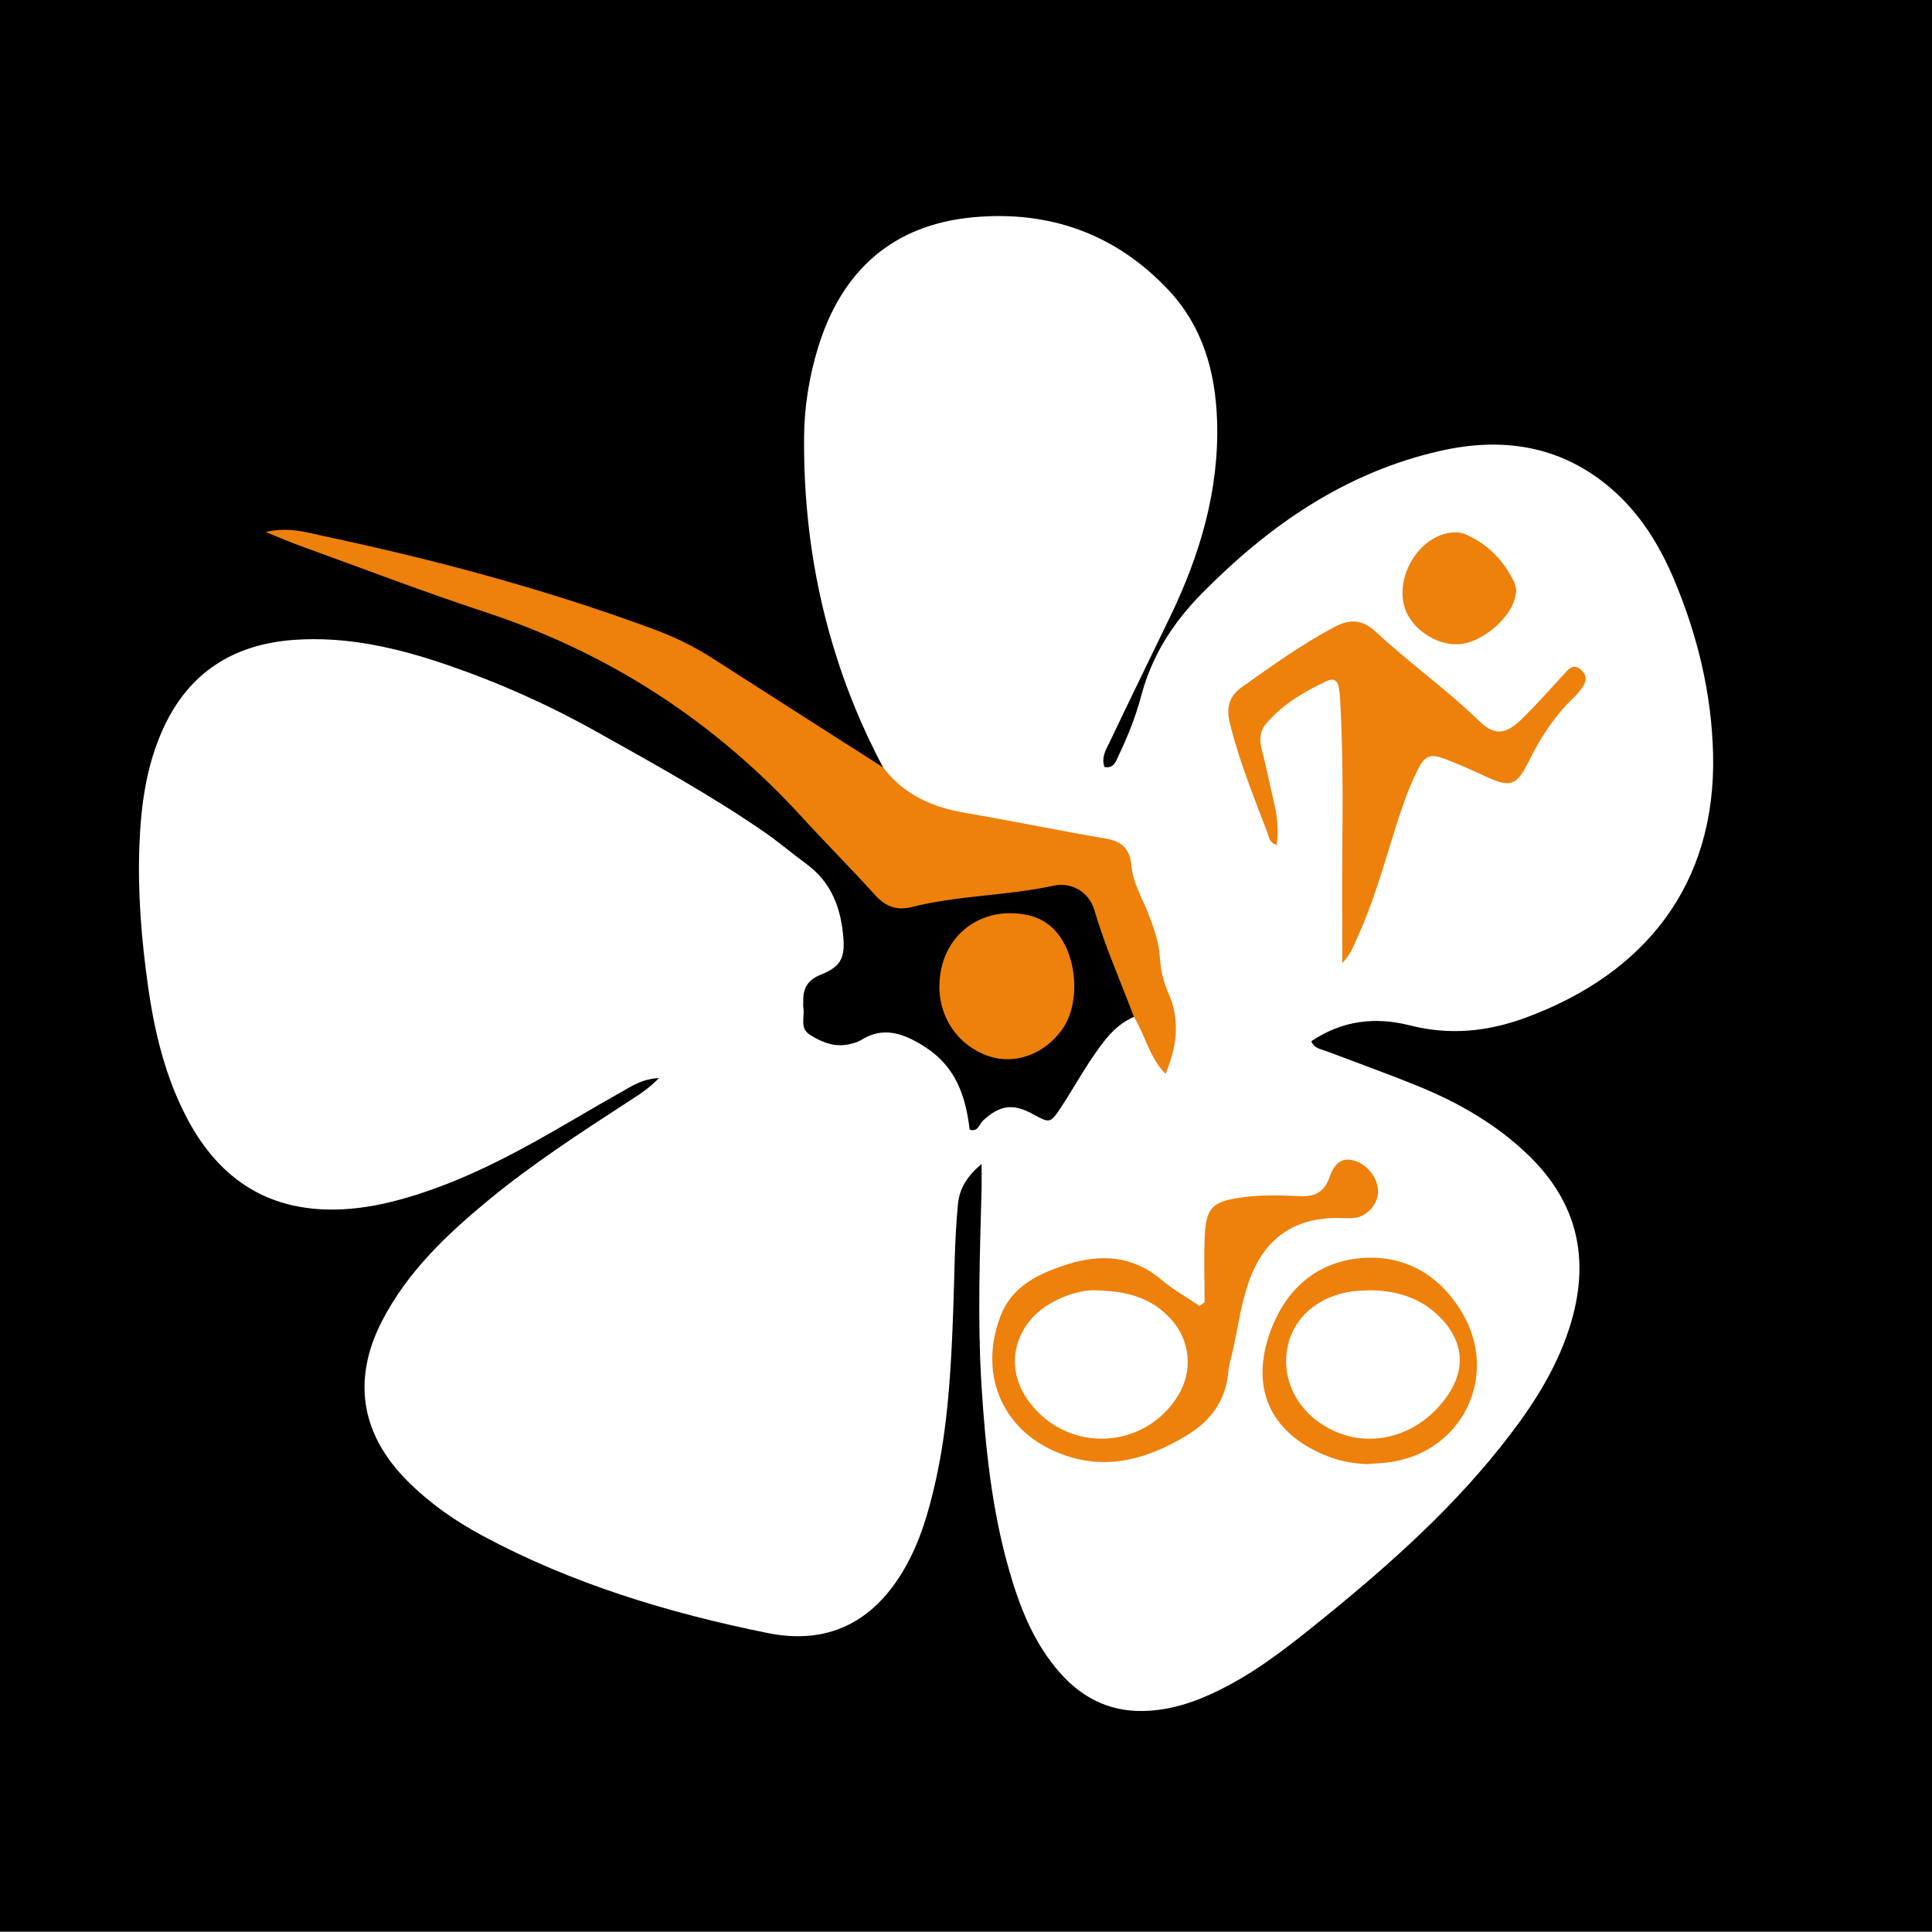
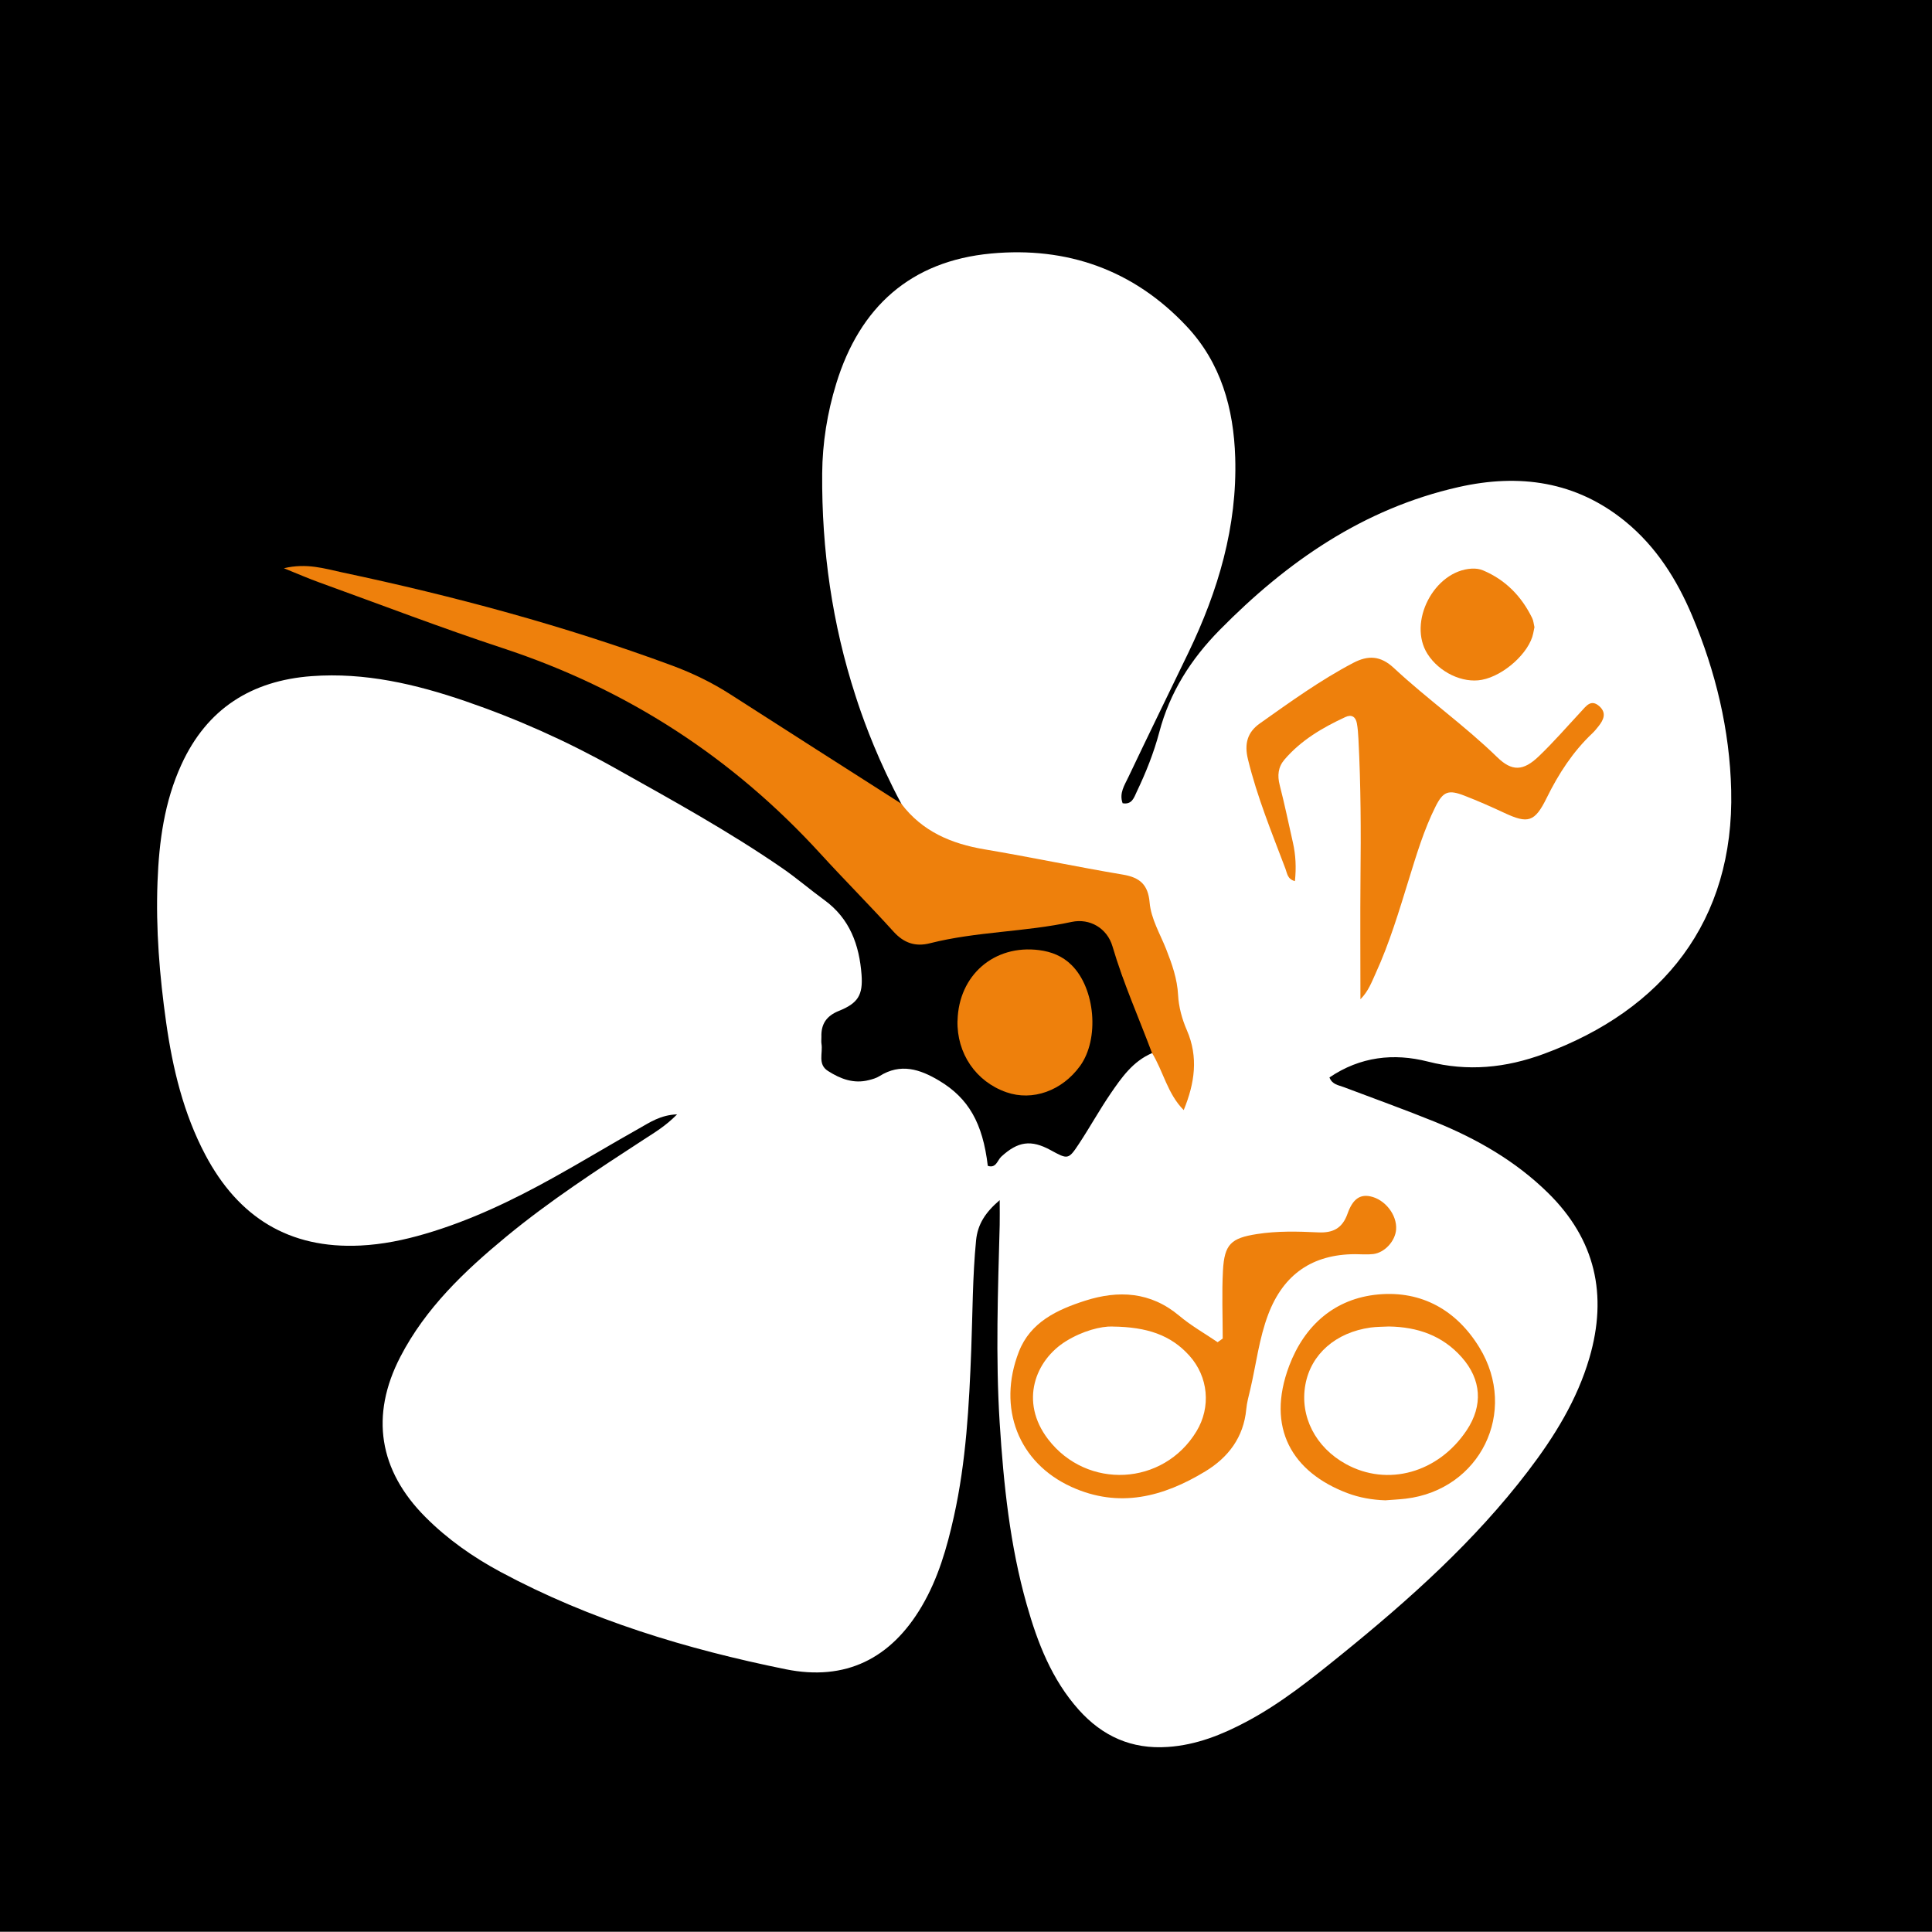
<svg xmlns="http://www.w3.org/2000/svg" viewBox="0 0 320 320">
  <defs>
    <style>
      .cls-1 {
-         fill: #ee800c;
+         fill: #fff;
      }

-       .cls-1, .cls-2, .cls-3 {
-         stroke-width: 0px;
-       }
- 
-       .cls-1, .cls-3 {
+       .cls-1, .cls-2 {
        fill-rule: evenodd;
      }

      .cls-2 {
-         fill: #000;
+         fill: #ee800c;
      }

      .cls-3 {
-         fill: #fff;
+         fill: #cbcbcb;
      }
    </style>
  </defs>
  <g id="meta">
+     <rect id="Background" class="cls-3" x="-1614.36" y="-653.35" width="4050" height="2150" rx="50" ry="50" />
    <g id="black_backgrounds">
-       <rect id="flower_margin" class="cls-2" y="-.05" width="320" height="320" />
+       <rect id="flower_margin" y="-.05" width="320" height="320" />
    </g>
  </g>
  <g id="alt_dark_background">
    <g id="flower_margin-4" data-name="flower_margin">
      <g>
-         <path id="Flower" class="cls-3" d="M146.28,127.12c-3.76-7.06-5.96-13.04-7.12-16.47-.22-.67-.38-1.16-.48-1.47-3.82-11.79-5.6-24.07-5.5-36.78.04-5.04.84-10.02,2.32-14.84,3.89-12.71,12.34-20.33,25.66-21.57,12.55-1.17,23.58,2.69,32.35,12.02,5.73,6.08,7.83,13.66,8.08,21.77.35,11.43-2.83,22.09-7.74,32.29-3.32,6.89-6.69,13.76-9.97,20.67-.61,1.3-1.54,2.63-.94,4.3,1.55.28,1.89-.94,2.34-1.9,1.52-3.18,2.83-6.46,3.73-9.85,1.74-6.63,5.26-12.13,10.02-16.96,11.14-11.31,23.8-20.09,39.53-23.65,10.05-2.28,19.52-.99,27.73,5.76,5.06,4.16,8.47,9.58,10.99,15.56,3.89,9.23,6.22,18.9,6.46,28.89.52,21.65-11.31,36.41-31.04,43.67-6.29,2.32-12.59,2.96-19.2,1.27-5.65-1.44-11.2-.83-16.3,2.63.46,1.19,1.51,1.27,2.37,1.6,5.04,1.91,10.13,3.73,15.13,5.76,6.91,2.81,13.32,6.47,18.7,11.76,7.86,7.72,9.9,16.9,6.86,27.32-2.04,6.98-5.81,13.06-10.18,18.78-8.84,11.58-19.6,21.21-30.85,30.33-4.98,4.03-9.98,8.06-15.67,11.1-4.12,2.2-8.38,3.92-13.15,4.24-5.98.41-10.8-1.77-14.72-6.14-4.47-5-6.83-11.08-8.62-17.4-2.8-9.84-3.84-19.95-4.49-30.12-.69-10.93-.29-21.86,0-32.79.03-1.2,0-2.4,0-4.12-2.39,2.05-3.64,3.99-3.91,6.65-.59,6.02-.57,12.05-.8,18.08-.35,9.29-.85,18.58-2.88,27.7-1.15,5.16-2.6,10.22-5.31,14.83-5.11,8.69-12.63,12.45-22.55,10.44-16.41-3.33-32.38-8.15-47.22-16.12-4.56-2.45-8.77-5.4-12.44-9.08-7.73-7.74-9.18-16.84-4.17-26.53,4.19-8.1,10.65-14.23,17.57-19.94,7.19-5.93,14.98-11,22.78-16.08,1.77-1.15,3.61-2.23,5.5-4.16-2.78.11-4.54,1.35-6.34,2.36-4.71,2.64-9.33,5.45-14.05,8.07-6.81,3.79-13.82,7.16-21.34,9.36-3.5,1.03-7.06,1.76-10.72,1.94-11.83.58-20.23-4.7-25.69-15.02-3.63-6.87-5.41-14.31-6.49-21.92-1.09-7.72-1.73-15.49-1.43-23.3.25-6.68,1.13-13.26,3.96-19.43,4.23-9.25,11.6-13.9,21.57-14.64,8.81-.65,17.22,1.32,25.48,4.15,8.57,2.94,16.82,6.63,24.72,11.06,9.42,5.28,18.9,10.49,27.8,16.63,2.38,1.64,4.57,3.54,6.91,5.24,4.23,3.07,5.8,7.45,6.17,12.38.25,3.36-.6,4.72-3.74,5.98-2.05.82-2.98,2.16-2.91,4.31.01.38-.05.76.01,1.13.27,1.53-.68,3.39,1.07,4.51,2.06,1.32,4.27,2.17,6.78,1.52.6-.15,1.24-.33,1.76-.66,3.49-2.2,6.7-1.15,9.88.75,4.85,2.9,7.22,7,8.06,14.11,1.38.46,1.59-.93,2.23-1.52,2.75-2.53,4.92-2.86,8.18-1.08,2.85,1.56,2.94,1.59,4.67-1.02,1.8-2.72,3.38-5.59,5.22-8.29,1.84-2.69,3.72-5.4,6.9-6.76,1.06-.17,1.9-.46,2.46-.71,1.29-.55,2.59-1.07,2.9-2.33.17-.7-.01-1.47-.07-1.65-.06-.17-.09-.56-.69-1.32-.76-.97-1.19-1.53-1.98-1.93-.64-.32-.9-.25-1.91-.48-1.09-.24-2.73-.6-4.08-2.03-.74-.79-1.17-1.53-1.39-2.07-.14-.35-.53-1.21-.75-3.11-.12-1-.23-2.04-.22-3.54.02-1.89.21-2.31.56-5.55.32-2.92.36-4.13-.44-4.71-.69-.5-1.8-.26-2.04-.18-.98.3-1.34.95-1.96,1.73-.23.29-1.85,2.33-2.81,3.31-1.72,1.75-3.69,2.47-5.41,3.11-1.07.39-2.51.76-4.21.89,0,0-2.79.33-5.48-.76-3.09-1.26-4.35-3.75-7.85-9.74-4.9-8.37-4.12-6.38-6.16-10.21Z" />
+         <path id="Flower" class="cls-1" d="M149.28,133.12c-3.76-7.06-5.96-13.04-7.12-16.47-.22-.67-.38-1.16-.48-1.47-3.82-11.79-5.6-24.07-5.5-36.78.04-5.04.84-10.02,2.32-14.84,3.89-12.71,12.34-20.33,25.66-21.57,12.55-1.17,23.58,2.69,32.35,12.02,5.73,6.08,7.83,13.66,8.08,21.77.35,11.43-2.83,22.09-7.74,32.29-3.32,6.89-6.69,13.76-9.97,20.67-.61,1.3-1.54,2.63-.94,4.3,1.55.28,1.89-.94,2.34-1.9,1.52-3.18,2.83-6.46,3.73-9.85,1.74-6.63,5.26-12.13,10.02-16.96,11.14-11.31,23.8-20.09,39.53-23.65,10.05-2.28,19.52-.99,27.73,5.76,5.06,4.16,8.47,9.58,10.99,15.56,3.89,9.23,6.22,18.9,6.46,28.89.52,21.65-11.31,36.41-31.04,43.67-6.29,2.32-12.59,2.96-19.2,1.27-5.65-1.44-11.2-.83-16.3,2.63.46,1.19,1.51,1.27,2.37,1.6,5.04,1.91,10.13,3.73,15.13,5.76,6.91,2.81,13.32,6.47,18.7,11.76,7.86,7.72,9.9,16.9,6.86,27.32-2.04,6.98-5.81,13.06-10.18,18.78-8.84,11.58-19.6,21.21-30.85,30.33-4.98,4.03-9.98,8.06-15.67,11.1-4.12,2.2-8.38,3.92-13.15,4.24-5.98.41-10.8-1.77-14.72-6.14-4.47-5-6.83-11.08-8.62-17.4-2.8-9.84-3.84-19.95-4.49-30.12-.69-10.93-.29-21.86,0-32.79.03-1.2,0-2.4,0-4.12-2.39,2.05-3.64,3.99-3.91,6.65-.59,6.02-.57,12.05-.8,18.08-.35,9.29-.85,18.58-2.88,27.7-1.15,5.16-2.6,10.22-5.31,14.83-5.11,8.69-12.63,12.45-22.55,10.44-16.41-3.33-32.38-8.15-47.22-16.12-4.56-2.45-8.77-5.4-12.44-9.08-7.73-7.74-9.18-16.84-4.17-26.53,4.19-8.1,10.65-14.23,17.57-19.94,7.19-5.93,14.98-11,22.78-16.08,1.77-1.15,3.61-2.23,5.5-4.16-2.78.11-4.54,1.35-6.34,2.36-4.71,2.64-9.33,5.45-14.05,8.07-6.81,3.79-13.82,7.16-21.34,9.36-3.5,1.03-7.06,1.76-10.72,1.94-11.83.58-20.23-4.7-25.69-15.02-3.63-6.87-5.41-14.31-6.49-21.92-1.09-7.72-1.73-15.49-1.43-23.3.25-6.68,1.13-13.26,3.96-19.43,4.23-9.25,11.6-13.9,21.57-14.64,8.81-.65,17.22,1.32,25.48,4.15,8.57,2.94,16.82,6.63,24.72,11.06,9.42,5.28,18.9,10.49,27.8,16.63,2.38,1.64,4.57,3.54,6.91,5.24,4.23,3.07,5.8,7.45,6.17,12.38.25,3.36-.6,4.72-3.74,5.98-2.05.82-2.98,2.16-2.91,4.31.01.38-.05.76.01,1.13.27,1.53-.68,3.39,1.07,4.51,2.06,1.32,4.27,2.17,6.78,1.52.6-.15,1.24-.33,1.76-.66,3.49-2.2,6.7-1.15,9.88.75,4.85,2.9,7.22,7,8.06,14.11,1.38.46,1.59-.93,2.23-1.52,2.75-2.53,4.92-2.86,8.18-1.08,2.85,1.56,2.94,1.59,4.67-1.02,1.8-2.72,3.38-5.59,5.22-8.29,1.84-2.69,3.72-5.4,6.9-6.76,1.06-.17,1.9-.46,2.46-.71,1.29-.55,2.59-1.07,2.9-2.33.17-.7-.01-1.47-.07-1.65-.06-.17-.09-.56-.69-1.32-.76-.97-1.19-1.53-1.98-1.93-.64-.32-.9-.25-1.91-.48-1.09-.24-2.73-.6-4.08-2.03-.74-.79-1.17-1.53-1.39-2.07-.14-.35-.53-1.21-.75-3.11-.12-1-.23-2.04-.22-3.54.02-1.89.21-2.31.56-5.55.32-2.92.36-4.13-.44-4.71-.69-.5-1.8-.26-2.04-.18-.98.3-1.34.95-1.96,1.73-.23.29-1.85,2.33-2.81,3.31-1.72,1.75-3.69,2.47-5.41,3.11-1.07.39-2.51.76-4.21.89,0,0-2.79.33-5.48-.76-3.09-1.26-4.35-3.75-7.85-9.74-4.9-8.37-4.12-6.38-6.16-10.21Z" />
        <g id="Swimmer">
-           <path id="Swimmer_body" data-name="Swimmer body" class="cls-1" d="M146.28,127.12c3.47,4.59,8.27,6.63,13.8,7.56,7.66,1.29,15.27,2.9,22.94,4.19,2.78.47,4.14,1.67,4.39,4.59.24,2.75,1.74,5.21,2.75,7.77.96,2.45,1.83,4.88,1.97,7.59.1,1.96.66,4,1.45,5.81,1.94,4.47,1.31,8.76-.52,13.24-2.7-2.71-3.38-6.44-5.26-9.48-2.2-5.87-4.76-11.6-6.54-17.65-.88-2.99-3.75-4.69-6.77-4.04-7.75,1.68-15.75,1.58-23.45,3.53-2.42.62-4.33-.03-6.05-1.93-3.96-4.38-8.14-8.56-12.12-12.92-14.55-15.92-32.01-27.24-52.52-34-10.24-3.37-20.31-7.24-30.46-10.91-1.75-.63-3.45-1.37-5.87-2.35,3.78-.91,6.77.07,9.63.68,18.55,3.93,36.83,8.84,54.63,15.42,3.43,1.27,6.69,2.85,9.76,4.83,9.4,6.04,18.82,12.04,28.24,18.06Z" />
-           <path id="Swimmer_head" data-name="Swimmer head" class="cls-1" d="M155.6,163.05c.18-7.53,6.07-12.64,13.52-11.68,2.02.26,3.86.98,5.36,2.47,3.94,3.89,4.65,12.24,1.41,16.72-2.99,4.12-7.87,5.86-12.2,4.35-5.05-1.76-8.23-6.42-8.1-11.86Z" />
+           <path id="Swimmer_body" data-name="Swimmer body" class="cls-2" d="M149.28,133.12c3.47,4.59,8.27,6.63,13.8,7.56,7.66,1.29,15.27,2.9,22.94,4.19,2.78.47,4.14,1.67,4.39,4.59.24,2.75,1.74,5.21,2.75,7.77.96,2.45,1.83,4.88,1.97,7.59.1,1.96.66,4,1.45,5.81,1.94,4.47,1.31,8.76-.52,13.24-2.7-2.71-3.38-6.44-5.26-9.48-2.2-5.87-4.76-11.6-6.54-17.65-.88-2.99-3.75-4.69-6.77-4.04-7.75,1.68-15.75,1.58-23.45,3.53-2.42.62-4.33-.03-6.05-1.93-3.96-4.38-8.14-8.56-12.12-12.92-14.55-15.92-32.01-27.24-52.52-34-10.24-3.37-20.31-7.24-30.46-10.91-1.75-.63-3.45-1.37-5.87-2.35,3.78-.91,6.77.07,9.63.68,18.55,3.93,36.83,8.84,54.63,15.42,3.43,1.27,6.69,2.85,9.76,4.83,9.4,6.04,18.82,12.04,28.24,18.06Z" />
+           <path id="Swimmer_head" data-name="Swimmer head" class="cls-2" d="M158.6,169.05c.18-7.53,6.07-12.64,13.52-11.68,2.02.26,3.86.98,5.36,2.47,3.94,3.89,4.65,12.24,1.41,16.72-2.99,4.12-7.87,5.86-12.2,4.35-5.05-1.76-8.23-6.42-8.1-11.86Z" />
        </g>
        <g id="Runner">
-           <path id="Runner_body" data-name="Runner body" class="cls-1" d="M222.33,159.52c0-6.93-.05-13.53.01-20.14.08-7.66.06-15.32-.34-22.97-.05-.87-.1-1.76-.26-2.61-.19-1.05-.85-1.52-1.89-1.04-3.78,1.75-7.34,3.83-10.1,7.05-1.06,1.24-1.2,2.64-.79,4.23.81,3.15,1.47,6.35,2.19,9.53.47,2.08.56,4.16.33,6.37-1.25-.32-1.28-1.29-1.57-2.05-2.26-5.98-4.69-11.88-6.21-18.13-.64-2.61-.06-4.5,1.96-5.93,5.02-3.55,10-7.16,15.47-10.03,2.48-1.3,4.53-1.22,6.76.86,5.51,5.14,11.69,9.49,17.1,14.76,2.44,2.38,4.31,2.31,6.88-.15,2.45-2.34,4.67-4.91,6.98-7.39.86-.92,1.66-2.16,3.07-.89,1.22,1.11.68,2.26-.17,3.32-.31.39-.63.79-.99,1.13-3.24,3.06-5.61,6.72-7.57,10.7-1.99,4.05-3.1,4.34-7.07,2.48-2.16-1.01-4.34-1.97-6.56-2.83-2.67-1.04-3.54-.71-4.81,1.84-1.91,3.83-3.13,7.92-4.39,11.99-1.63,5.27-3.21,10.57-5.51,15.6-.65,1.42-1.19,2.95-2.52,4.29Z" />
-           <path id="Runner_head" data-name="Runner head" class="cls-1" d="M251.16,97.85c-.06.32-.13.69-.21,1.05-.64,3.2-4.85,7.01-8.51,7.7-3.19.6-7.04-1.23-8.99-4.27-3.35-5.25,1.08-13.82,7.34-14.15.61-.03,1.27.05,1.82.28,3.74,1.57,6.39,4.29,8.16,7.9.22.44.25.96.38,1.5Z" />
+           <path id="Runner_body" data-name="Runner body" class="cls-2" d="M225.33,165.52c0-6.93-.05-13.53.01-20.14.08-7.66.06-15.32-.34-22.97-.05-.87-.1-1.76-.26-2.61-.19-1.05-.85-1.52-1.89-1.04-3.78,1.75-7.34,3.83-10.1,7.05-1.06,1.24-1.2,2.64-.79,4.23.81,3.15,1.47,6.35,2.19,9.53.47,2.08.56,4.16.33,6.37-1.25-.32-1.28-1.29-1.57-2.05-2.26-5.98-4.69-11.88-6.21-18.13-.64-2.61-.06-4.5,1.96-5.93,5.02-3.55,10-7.16,15.47-10.03,2.48-1.3,4.53-1.22,6.76.86,5.51,5.14,11.69,9.49,17.1,14.76,2.44,2.38,4.31,2.31,6.88-.15,2.45-2.34,4.67-4.91,6.98-7.39.86-.92,1.66-2.16,3.07-.89,1.22,1.11.68,2.26-.17,3.32-.31.39-.63.79-.99,1.13-3.24,3.06-5.61,6.72-7.57,10.7-1.99,4.05-3.1,4.34-7.07,2.48-2.16-1.01-4.34-1.97-6.56-2.83-2.67-1.04-3.54-.71-4.81,1.84-1.91,3.83-3.13,7.92-4.39,11.99-1.63,5.27-3.21,10.57-5.51,15.6-.65,1.42-1.19,2.95-2.52,4.29Z" />
+           <path id="Runner_head" data-name="Runner head" class="cls-2" d="M254.16,103.85c-.06.32-.13.69-.21,1.05-.64,3.2-4.85,7.01-8.51,7.7-3.19.6-7.04-1.23-8.99-4.27-3.35-5.25,1.08-13.82,7.34-14.15.61-.03,1.27.05,1.82.28,3.74,1.57,6.39,4.29,8.16,7.9.22.44.25.96.38,1.5Z" />
        </g>
        <g id="Cyclist">
-           <path id="Cyclist_back" data-name="Cyclist back" class="cls-1" d="M199.52,215.73c0-3.76-.16-7.53.04-11.28.24-4.39,1.35-5.38,5.62-6.05,3.37-.53,6.76-.44,10.14-.28,2.41.12,4.01-.63,4.88-3.11.88-2.49,2.11-3.19,3.75-2.86,2.45.5,4.46,3.07,4.29,5.48-.13,1.91-1.87,3.85-3.79,4.08-.99.12-2.01.02-3.01.02-7.06.03-11.85,3.32-14.38,9.97-1.52,4-2,8.27-2.97,12.41-.26,1.1-.57,2.2-.67,3.31-.44,4.65-2.98,7.98-6.79,10.29-6.95,4.22-14.26,6.16-22.16,2.57-8.78-3.99-12.34-13.07-8.71-22.4,1.91-4.91,6.36-6.96,10.96-8.44,5.53-1.77,10.85-1.5,15.6,2.49,1.96,1.65,4.23,2.93,6.36,4.38.28-.2.56-.4.83-.6ZM181.26,213.71c-1.94-.05-4.94.73-7.68,2.42-5.1,3.14-7.77,10.02-2.97,16.27,6.44,8.38,19.08,7.72,24.56-1.32,2.44-4.02,1.98-9.05-1.19-12.56-3.06-3.39-6.98-4.74-12.73-4.8Z" />
-           <path id="Cyclist_front" data-name="Cyclist front" class="cls-1" d="M226.45,242.5c-2.16-.07-4.28-.44-6.27-1.19-9.12-3.44-13.54-10.77-9.65-21.09,2.52-6.66,7.51-11.16,14.77-11.82,7.21-.65,12.98,2.64,16.74,8.8,6.5,10.64.11,23.57-12.22,25.03-1.12.13-2.25.18-3.37.27ZM227.03,213.71c-1,.05-2.01.04-3,.17-5.79.8-9.91,4.42-10.82,9.47-.95,5.23,1.67,10.37,6.71,13.14,6.91,3.81,15.33,1.45,20.02-5.61,2.71-4.08,2.44-8.38-.83-12.07-3.2-3.62-7.36-5.03-12.07-5.1Z" />
+           <path id="Cyclist_back" data-name="Cyclist back" class="cls-2" d="M202.52,221.73c0-3.76-.16-7.53.04-11.28.24-4.39,1.35-5.38,5.62-6.05,3.37-.53,6.76-.44,10.14-.28,2.41.12,4.01-.63,4.88-3.11.88-2.49,2.11-3.19,3.75-2.86,2.45.5,4.46,3.07,4.29,5.48-.13,1.91-1.87,3.85-3.79,4.08-.99.12-2.01.02-3.01.02-7.06.03-11.85,3.32-14.38,9.97-1.52,4-2,8.27-2.97,12.41-.26,1.1-.57,2.2-.67,3.31-.44,4.65-2.98,7.98-6.79,10.29-6.95,4.22-14.26,6.16-22.16,2.57-8.78-3.99-12.34-13.07-8.71-22.4,1.91-4.91,6.36-6.96,10.96-8.44,5.53-1.77,10.85-1.5,15.6,2.49,1.96,1.65,4.23,2.93,6.36,4.38.28-.2.56-.4.83-.6ZM184.26,219.71c-1.94-.05-4.94.73-7.68,2.42-5.1,3.14-7.77,10.02-2.97,16.27,6.44,8.38,19.08,7.72,24.56-1.32,2.44-4.02,1.98-9.05-1.19-12.56-3.06-3.39-6.98-4.74-12.73-4.8Z" />
+           <path id="Cyclist_front" data-name="Cyclist front" class="cls-2" d="M229.45,248.5c-2.16-.07-4.28-.44-6.27-1.19-9.12-3.44-13.54-10.77-9.65-21.09,2.52-6.66,7.51-11.16,14.77-11.82,7.21-.65,12.98,2.64,16.74,8.8,6.5,10.64.11,23.57-12.22,25.03-1.12.13-2.25.18-3.37.27ZM230.03,219.71c-1,.05-2.01.04-3,.17-5.79.8-9.91,4.42-10.82,9.47-.95,5.23,1.67,10.37,6.71,13.14,6.91,3.81,15.33,1.45,20.02-5.61,2.71-4.08,2.44-8.38-.83-12.07-3.2-3.62-7.36-5.03-12.07-5.1Z" />
        </g>
      </g>
    </g>
  </g>
</svg>
